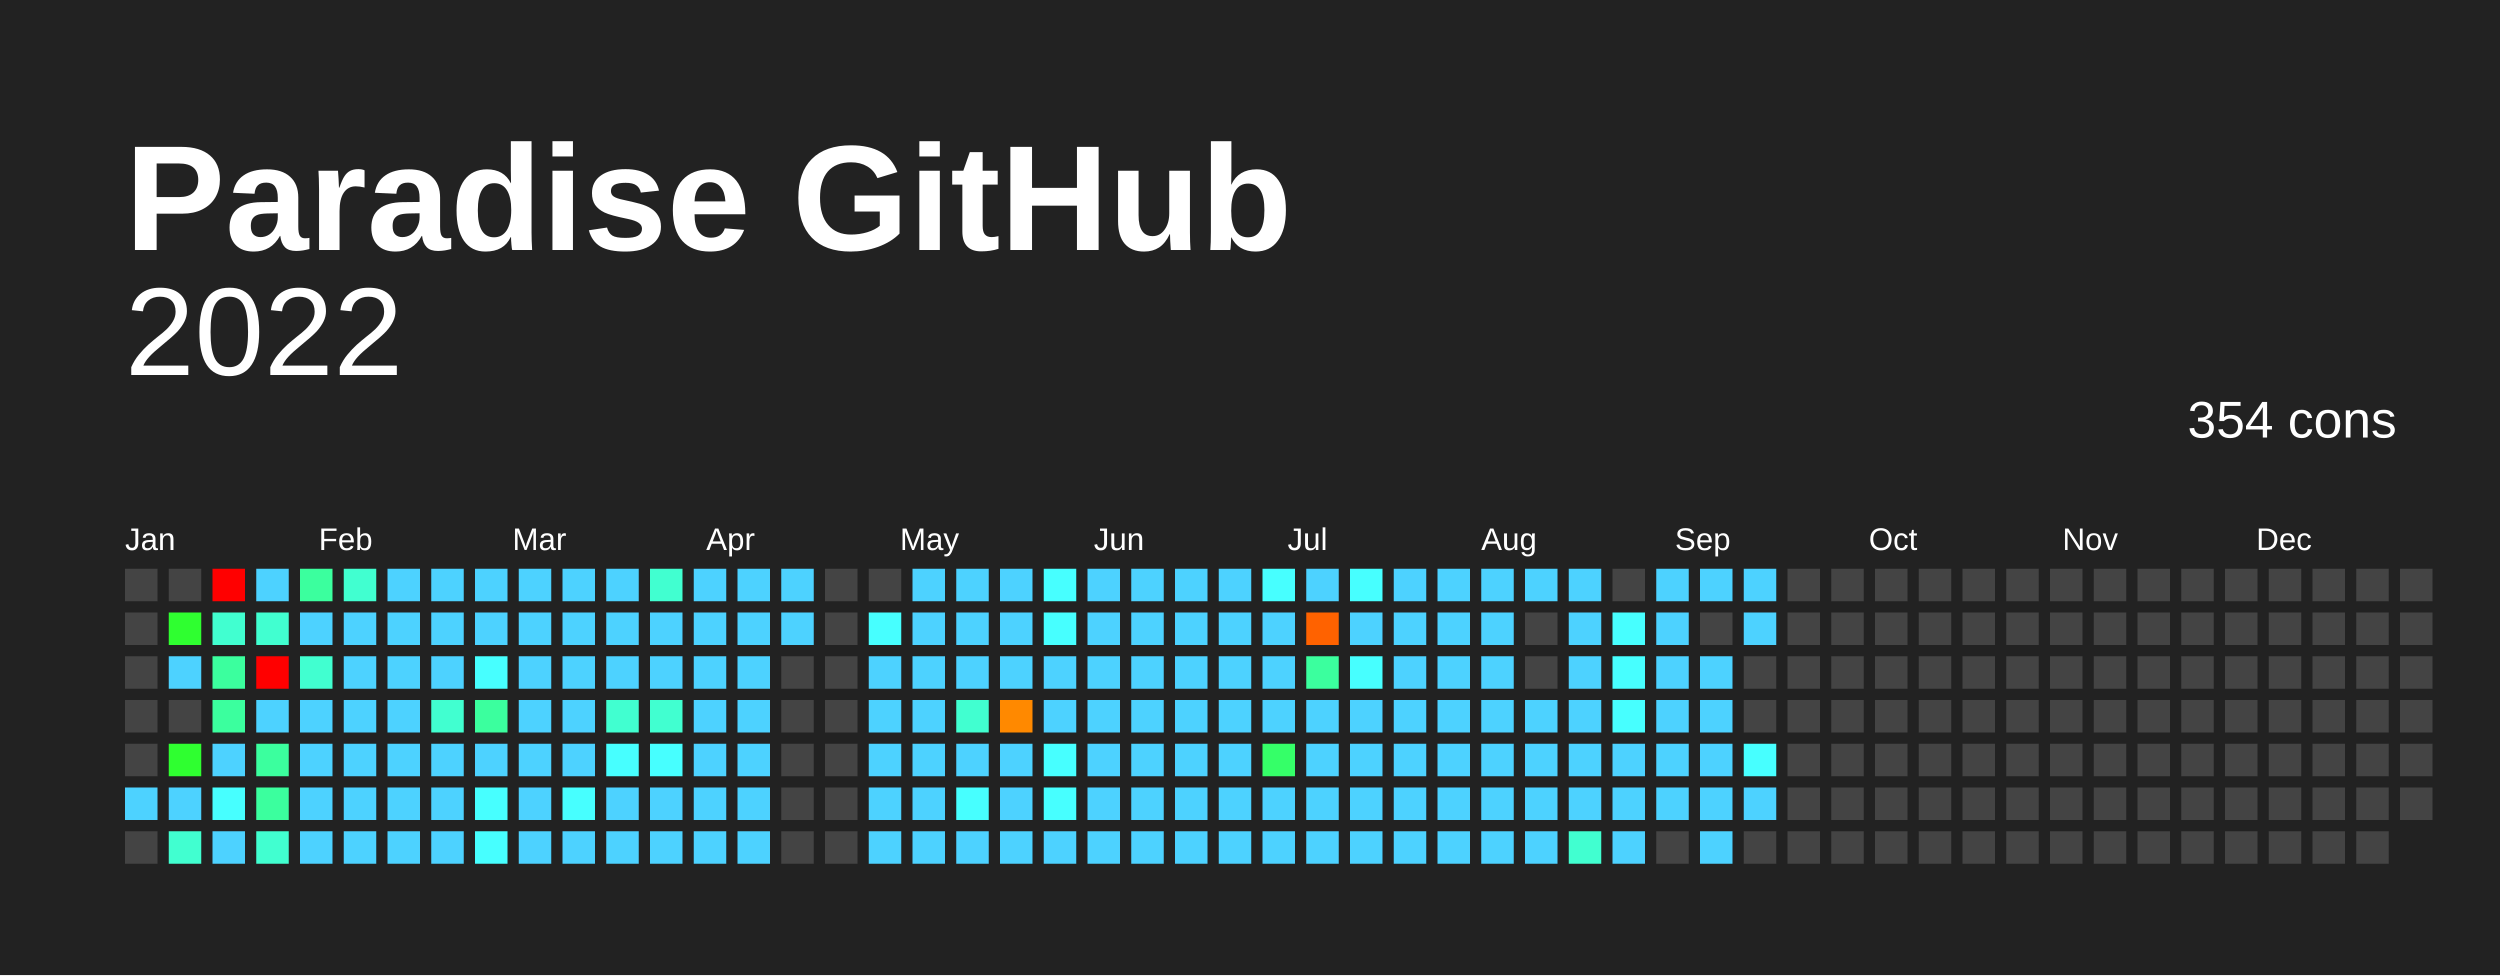
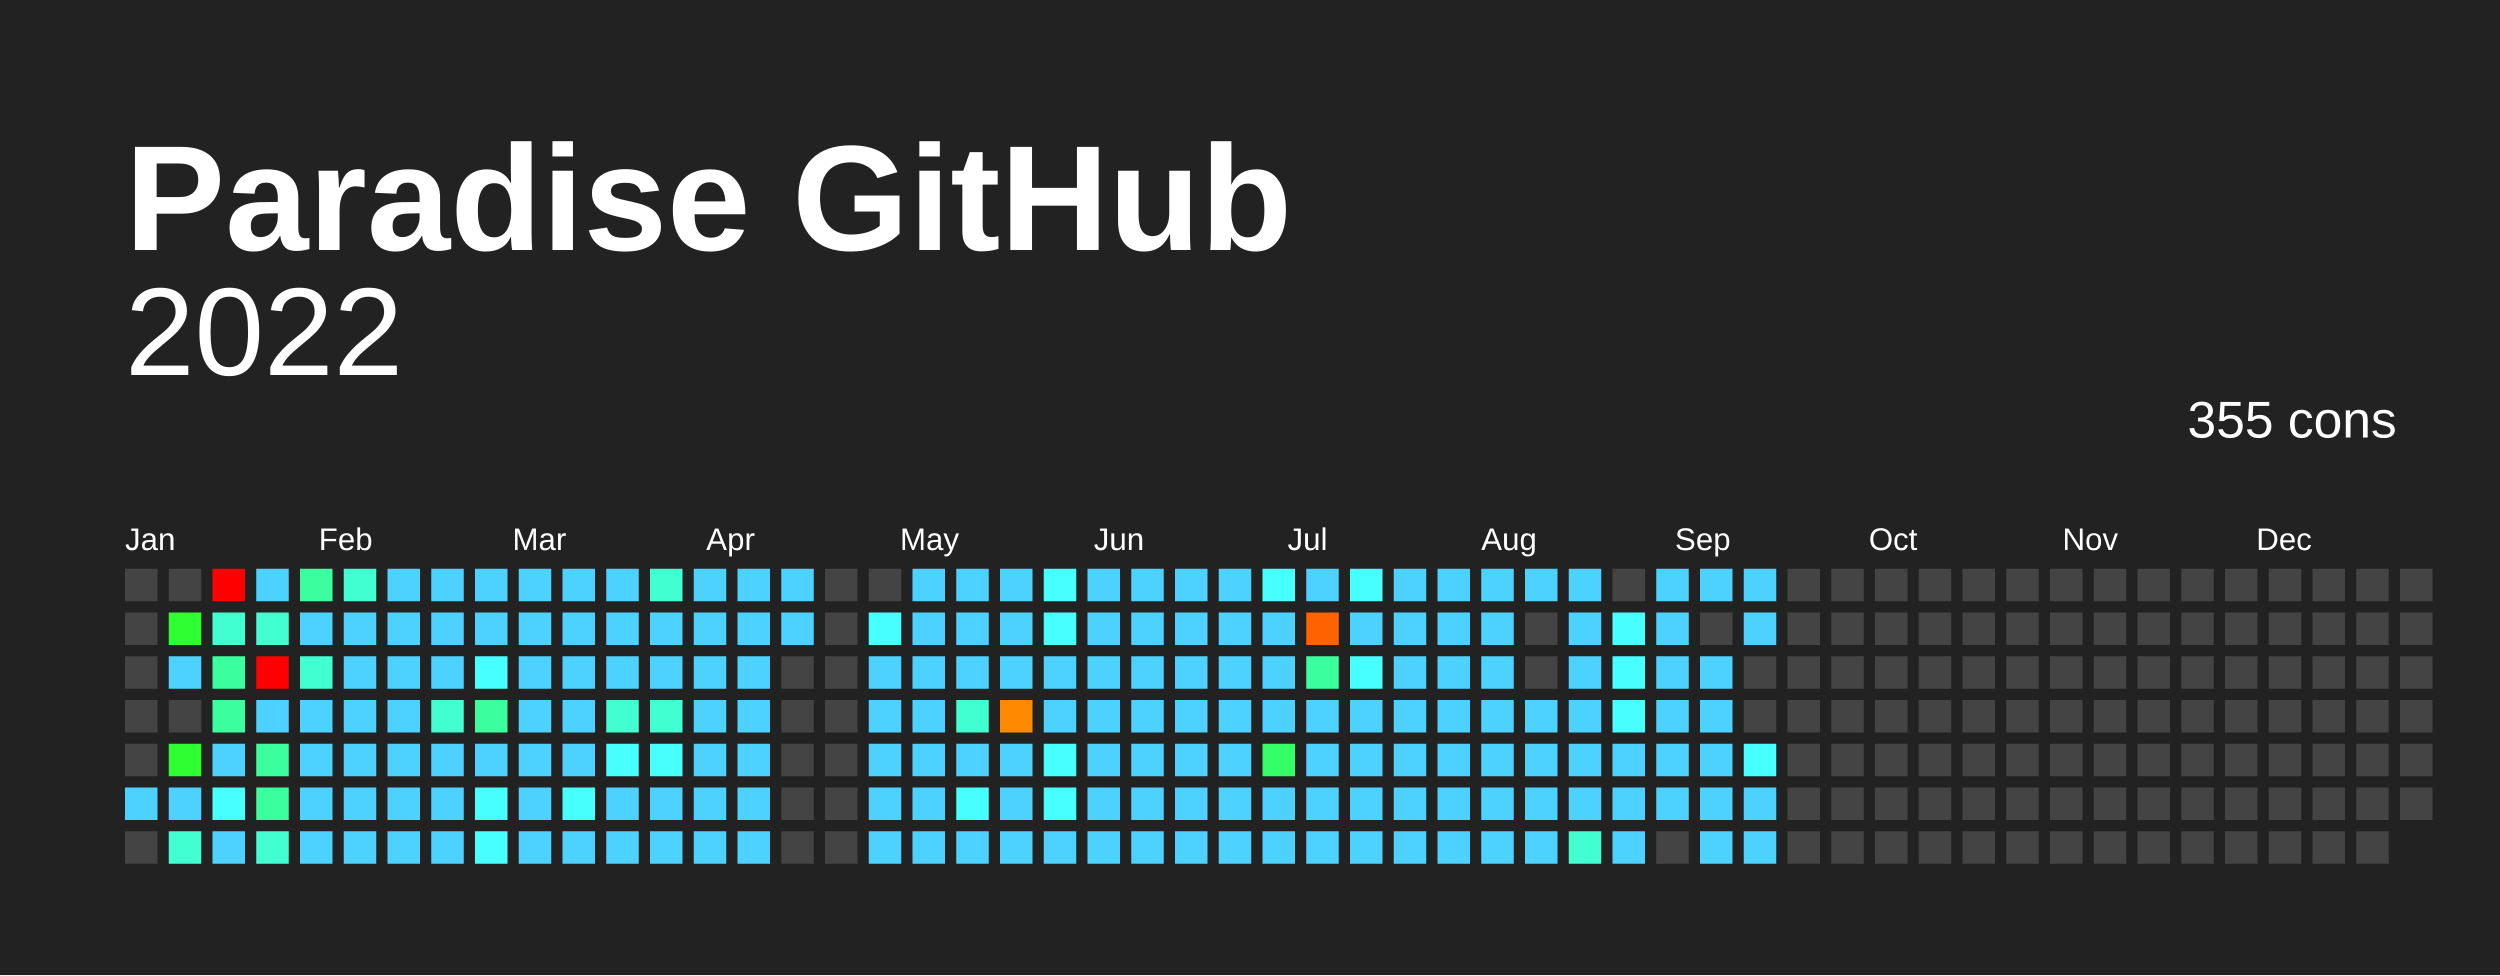
<svg xmlns="http://www.w3.org/2000/svg" baseProfile="full" height="78mm" version="1.1" viewBox="0,0,200,78" width="200mm">
  <defs />
  <rect fill="#222222" height="78" width="200" x="0" y="0" />
  <text fill="#FFFFFF" style="font-size:12px; font-family:Arial; font-weight:bold;" x="10" y="20">Paradise GitHub</text>
  <text alignment-baseline="hanging" fill="#FFFFFF" style="font-size:10.0px; font-family:Arial;" x="10" y="30">2022</text>
-   <text alignment-baseline="hanging" fill="#FFFFFF" style="font-size:4.125px; font-family:Arial;" x="175" y="35">354 cons</text>
+   <text alignment-baseline="hanging" fill="#FFFFFF" style="font-size:4.125px; font-family:Arial;" x="175" y="35">355 cons</text>
  <text fill="#FFFFFF" style="font-size:2.5px; font-family:Arial" x="10.0" y="44">Jan</text>
  <text fill="#FFFFFF" style="font-size:2.5px; font-family:Arial" x="25.5" y="44">Feb</text>
  <text fill="#FFFFFF" style="font-size:2.5px; font-family:Arial" x="41.0" y="44">Mar</text>
  <text fill="#FFFFFF" style="font-size:2.5px; font-family:Arial" x="56.5" y="44">Apr</text>
  <text fill="#FFFFFF" style="font-size:2.5px; font-family:Arial" x="72.0" y="44">May</text>
  <text fill="#FFFFFF" style="font-size:2.5px; font-family:Arial" x="87.5" y="44">Jun</text>
  <text fill="#FFFFFF" style="font-size:2.5px; font-family:Arial" x="103.0" y="44">Jul</text>
  <text fill="#FFFFFF" style="font-size:2.5px; font-family:Arial" x="118.5" y="44">Aug</text>
  <text fill="#FFFFFF" style="font-size:2.5px; font-family:Arial" x="134.0" y="44">Sep</text>
  <text fill="#FFFFFF" style="font-size:2.5px; font-family:Arial" x="149.5" y="44">Oct</text>
  <text fill="#FFFFFF" style="font-size:2.5px; font-family:Arial" x="165.0" y="44">Nov</text>
  <text fill="#FFFFFF" style="font-size:2.5px; font-family:Arial" x="180.5" y="44">Dec</text>
  <rect fill="#444444" height="2.6" width="2.6" x="10.0" y="45.5" />
  <rect fill="#444444" height="2.6" width="2.6" x="10.0" y="49.0" />
  <rect fill="#444444" height="2.6" width="2.6" x="10.0" y="52.5" />
  <rect fill="#444444" height="2.6" width="2.6" x="10.0" y="56.0" />
  <rect fill="#444444" height="2.6" width="2.6" x="10.0" y="59.5" />
  <rect fill="#4dd2ff" height="2.6" width="2.6" x="10.0" y="63.0" />
  <rect fill="#444444" height="2.6" width="2.6" x="10.0" y="66.5" />
  <rect fill="#444444" height="2.6" width="2.6" x="13.5" y="45.5" />
  <rect fill="#2fff30" height="2.6" width="2.6" x="13.5" y="49.0" />
  <rect fill="#4dd2ff" height="2.6" width="2.6" x="13.5" y="52.5" />
  <rect fill="#444444" height="2.6" width="2.6" x="13.5" y="56.0" />
  <rect fill="#2fff30" height="2.6" width="2.6" x="13.5" y="59.5" />
  <rect fill="#4dd2ff" height="2.6" width="2.6" x="13.5" y="63.0" />
  <rect fill="#41ffd0" height="2.6" width="2.6" x="13.5" y="66.5" />
  <rect fill="red" height="2.6" width="2.6" x="17.0" y="45.5" />
  <rect fill="#41ffd0" height="2.6" width="2.6" x="17.0" y="49.0" />
  <rect fill="#3bff9e" height="2.6" width="2.6" x="17.0" y="52.5" />
  <rect fill="#3bff9e" height="2.6" width="2.6" x="17.0" y="56.0" />
  <rect fill="#4dd2ff" height="2.6" width="2.6" x="17.0" y="59.5" />
  <rect fill="#47ffff" height="2.6" width="2.6" x="17.0" y="63.0" />
  <rect fill="#4dd2ff" height="2.6" width="2.6" x="17.0" y="66.5" />
  <rect fill="#4dd2ff" height="2.6" width="2.6" x="20.5" y="45.5" />
  <rect fill="#41ffd0" height="2.6" width="2.6" x="20.5" y="49.0" />
  <rect fill="red" height="2.6" width="2.6" x="20.5" y="52.5" />
  <rect fill="#4dd2ff" height="2.6" width="2.6" x="20.5" y="56.0" />
  <rect fill="#3bff9e" height="2.6" width="2.6" x="20.5" y="59.5" />
  <rect fill="#3bff9e" height="2.6" width="2.6" x="20.5" y="63.0" />
  <rect fill="#41ffd0" height="2.6" width="2.6" x="20.5" y="66.5" />
  <rect fill="#3bff9e" height="2.6" width="2.6" x="24.0" y="45.5" />
  <rect fill="#4dd2ff" height="2.6" width="2.6" x="24.0" y="49.0" />
  <rect fill="#41ffd0" height="2.6" width="2.6" x="24.0" y="52.5" />
  <rect fill="#4dd2ff" height="2.6" width="2.6" x="24.0" y="56.0" />
  <rect fill="#4dd2ff" height="2.6" width="2.6" x="24.0" y="59.5" />
  <rect fill="#4dd2ff" height="2.6" width="2.6" x="24.0" y="63.0" />
  <rect fill="#4dd2ff" height="2.6" width="2.6" x="24.0" y="66.5" />
  <rect fill="#41ffd0" height="2.6" width="2.6" x="27.5" y="45.5" />
  <rect fill="#4dd2ff" height="2.6" width="2.6" x="27.5" y="49.0" />
  <rect fill="#4dd2ff" height="2.6" width="2.6" x="27.5" y="52.5" />
  <rect fill="#4dd2ff" height="2.6" width="2.6" x="27.5" y="56.0" />
  <rect fill="#4dd2ff" height="2.6" width="2.6" x="27.5" y="59.5" />
  <rect fill="#4dd2ff" height="2.6" width="2.6" x="27.5" y="63.0" />
  <rect fill="#4dd2ff" height="2.6" width="2.6" x="27.5" y="66.5" />
  <rect fill="#4dd2ff" height="2.6" width="2.6" x="31.0" y="45.5" />
  <rect fill="#4dd2ff" height="2.6" width="2.6" x="31.0" y="49.0" />
  <rect fill="#4dd2ff" height="2.6" width="2.6" x="31.0" y="52.5" />
  <rect fill="#4dd2ff" height="2.6" width="2.6" x="31.0" y="56.0" />
  <rect fill="#4dd2ff" height="2.6" width="2.6" x="31.0" y="59.5" />
  <rect fill="#4dd2ff" height="2.6" width="2.6" x="31.0" y="63.0" />
  <rect fill="#4dd2ff" height="2.6" width="2.6" x="31.0" y="66.5" />
  <rect fill="#4dd2ff" height="2.6" width="2.6" x="34.5" y="45.5" />
  <rect fill="#4dd2ff" height="2.6" width="2.6" x="34.5" y="49.0" />
  <rect fill="#4dd2ff" height="2.6" width="2.6" x="34.5" y="52.5" />
  <rect fill="#41ffd0" height="2.6" width="2.6" x="34.5" y="56.0" />
  <rect fill="#4dd2ff" height="2.6" width="2.6" x="34.5" y="59.5" />
  <rect fill="#4dd2ff" height="2.6" width="2.6" x="34.5" y="63.0" />
  <rect fill="#4dd2ff" height="2.6" width="2.6" x="34.5" y="66.5" />
  <rect fill="#4dd2ff" height="2.6" width="2.6" x="38.0" y="45.5" />
  <rect fill="#4dd2ff" height="2.6" width="2.6" x="38.0" y="49.0" />
  <rect fill="#47ffff" height="2.6" width="2.6" x="38.0" y="52.5" />
  <rect fill="#3bff9e" height="2.6" width="2.6" x="38.0" y="56.0" />
  <rect fill="#4dd2ff" height="2.6" width="2.6" x="38.0" y="59.5" />
  <rect fill="#47ffff" height="2.6" width="2.6" x="38.0" y="63.0" />
  <rect fill="#47ffff" height="2.6" width="2.6" x="38.0" y="66.5" />
  <rect fill="#4dd2ff" height="2.6" width="2.6" x="41.5" y="45.5" />
  <rect fill="#4dd2ff" height="2.6" width="2.6" x="41.5" y="49.0" />
  <rect fill="#4dd2ff" height="2.6" width="2.6" x="41.5" y="52.5" />
  <rect fill="#4dd2ff" height="2.6" width="2.6" x="41.5" y="56.0" />
  <rect fill="#4dd2ff" height="2.6" width="2.6" x="41.5" y="59.5" />
  <rect fill="#4dd2ff" height="2.6" width="2.6" x="41.5" y="63.0" />
  <rect fill="#4dd2ff" height="2.6" width="2.6" x="41.5" y="66.5" />
  <rect fill="#4dd2ff" height="2.6" width="2.6" x="45.0" y="45.5" />
  <rect fill="#4dd2ff" height="2.6" width="2.6" x="45.0" y="49.0" />
  <rect fill="#4dd2ff" height="2.6" width="2.6" x="45.0" y="52.5" />
  <rect fill="#4dd2ff" height="2.6" width="2.6" x="45.0" y="56.0" />
  <rect fill="#4dd2ff" height="2.6" width="2.6" x="45.0" y="59.5" />
  <rect fill="#47ffff" height="2.6" width="2.6" x="45.0" y="63.0" />
  <rect fill="#4dd2ff" height="2.6" width="2.6" x="45.0" y="66.5" />
  <rect fill="#4dd2ff" height="2.6" width="2.6" x="48.5" y="45.5" />
  <rect fill="#4dd2ff" height="2.6" width="2.6" x="48.5" y="49.0" />
  <rect fill="#4dd2ff" height="2.6" width="2.6" x="48.5" y="52.5" />
  <rect fill="#41ffd0" height="2.6" width="2.6" x="48.5" y="56.0" />
  <rect fill="#47ffff" height="2.6" width="2.6" x="48.5" y="59.5" />
  <rect fill="#4dd2ff" height="2.6" width="2.6" x="48.5" y="63.0" />
  <rect fill="#4dd2ff" height="2.6" width="2.6" x="48.5" y="66.5" />
  <rect fill="#41ffd0" height="2.6" width="2.6" x="52.0" y="45.5" />
  <rect fill="#4dd2ff" height="2.6" width="2.6" x="52.0" y="49.0" />
  <rect fill="#4dd2ff" height="2.6" width="2.6" x="52.0" y="52.5" />
  <rect fill="#41ffd0" height="2.6" width="2.6" x="52.0" y="56.0" />
  <rect fill="#47ffff" height="2.6" width="2.6" x="52.0" y="59.5" />
  <rect fill="#4dd2ff" height="2.6" width="2.6" x="52.0" y="63.0" />
  <rect fill="#4dd2ff" height="2.6" width="2.6" x="52.0" y="66.5" />
  <rect fill="#4dd2ff" height="2.6" width="2.6" x="55.5" y="45.5" />
  <rect fill="#4dd2ff" height="2.6" width="2.6" x="55.5" y="49.0" />
  <rect fill="#4dd2ff" height="2.6" width="2.6" x="55.5" y="52.5" />
  <rect fill="#4dd2ff" height="2.6" width="2.6" x="55.5" y="56.0" />
  <rect fill="#4dd2ff" height="2.6" width="2.6" x="55.5" y="59.5" />
  <rect fill="#4dd2ff" height="2.6" width="2.6" x="55.5" y="63.0" />
  <rect fill="#4dd2ff" height="2.6" width="2.6" x="55.5" y="66.5" />
  <rect fill="#4dd2ff" height="2.6" width="2.6" x="59.0" y="45.5" />
  <rect fill="#4dd2ff" height="2.6" width="2.6" x="59.0" y="49.0" />
  <rect fill="#4dd2ff" height="2.6" width="2.6" x="59.0" y="52.5" />
  <rect fill="#4dd2ff" height="2.6" width="2.6" x="59.0" y="56.0" />
  <rect fill="#4dd2ff" height="2.6" width="2.6" x="59.0" y="59.5" />
  <rect fill="#4dd2ff" height="2.6" width="2.6" x="59.0" y="63.0" />
  <rect fill="#4dd2ff" height="2.6" width="2.6" x="59.0" y="66.5" />
  <rect fill="#4dd2ff" height="2.6" width="2.6" x="62.5" y="45.5" />
  <rect fill="#4dd2ff" height="2.6" width="2.6" x="62.5" y="49.0" />
  <rect fill="#444444" height="2.6" width="2.6" x="62.5" y="52.5" />
  <rect fill="#444444" height="2.6" width="2.6" x="62.5" y="56.0" />
  <rect fill="#444444" height="2.6" width="2.6" x="62.5" y="59.5" />
  <rect fill="#444444" height="2.6" width="2.6" x="62.5" y="63.0" />
  <rect fill="#444444" height="2.6" width="2.6" x="62.5" y="66.5" />
  <rect fill="#444444" height="2.6" width="2.6" x="66.0" y="45.5" />
  <rect fill="#444444" height="2.6" width="2.6" x="66.0" y="49.0" />
  <rect fill="#444444" height="2.6" width="2.6" x="66.0" y="52.5" />
  <rect fill="#444444" height="2.6" width="2.6" x="66.0" y="56.0" />
  <rect fill="#444444" height="2.6" width="2.6" x="66.0" y="59.5" />
  <rect fill="#444444" height="2.6" width="2.6" x="66.0" y="63.0" />
  <rect fill="#444444" height="2.6" width="2.6" x="66.0" y="66.5" />
  <rect fill="#444444" height="2.6" width="2.6" x="69.5" y="45.5" />
  <rect fill="#47ffff" height="2.6" width="2.6" x="69.5" y="49.0" />
  <rect fill="#4dd2ff" height="2.6" width="2.6" x="69.5" y="52.5" />
  <rect fill="#4dd2ff" height="2.6" width="2.6" x="69.5" y="56.0" />
  <rect fill="#4dd2ff" height="2.6" width="2.6" x="69.5" y="59.5" />
  <rect fill="#4dd2ff" height="2.6" width="2.6" x="69.5" y="63.0" />
  <rect fill="#4dd2ff" height="2.6" width="2.6" x="69.5" y="66.5" />
  <rect fill="#4dd2ff" height="2.6" width="2.6" x="73.0" y="45.5" />
  <rect fill="#4dd2ff" height="2.6" width="2.6" x="73.0" y="49.0" />
  <rect fill="#4dd2ff" height="2.6" width="2.6" x="73.0" y="52.5" />
  <rect fill="#4dd2ff" height="2.6" width="2.6" x="73.0" y="56.0" />
  <rect fill="#4dd2ff" height="2.6" width="2.6" x="73.0" y="59.5" />
  <rect fill="#4dd2ff" height="2.6" width="2.6" x="73.0" y="63.0" />
  <rect fill="#4dd2ff" height="2.6" width="2.6" x="73.0" y="66.5" />
  <rect fill="#4dd2ff" height="2.6" width="2.6" x="76.5" y="45.5" />
  <rect fill="#4dd2ff" height="2.6" width="2.6" x="76.5" y="49.0" />
  <rect fill="#4dd2ff" height="2.6" width="2.6" x="76.5" y="52.5" />
  <rect fill="#41ffd0" height="2.6" width="2.6" x="76.5" y="56.0" />
  <rect fill="#4dd2ff" height="2.6" width="2.6" x="76.5" y="59.5" />
  <rect fill="#47ffff" height="2.6" width="2.6" x="76.5" y="63.0" />
  <rect fill="#4dd2ff" height="2.6" width="2.6" x="76.5" y="66.5" />
  <rect fill="#4dd2ff" height="2.6" width="2.6" x="80.0" y="45.5" />
  <rect fill="#4dd2ff" height="2.6" width="2.6" x="80.0" y="49.0" />
  <rect fill="#4dd2ff" height="2.6" width="2.6" x="80.0" y="52.5" />
  <rect fill="#ff8900" height="2.6" width="2.6" x="80.0" y="56.0" />
  <rect fill="#4dd2ff" height="2.6" width="2.6" x="80.0" y="59.5" />
  <rect fill="#4dd2ff" height="2.6" width="2.6" x="80.0" y="63.0" />
  <rect fill="#4dd2ff" height="2.6" width="2.6" x="80.0" y="66.5" />
  <rect fill="#47ffff" height="2.6" width="2.6" x="83.5" y="45.5" />
  <rect fill="#47ffff" height="2.6" width="2.6" x="83.5" y="49.0" />
  <rect fill="#4dd2ff" height="2.6" width="2.6" x="83.5" y="52.5" />
  <rect fill="#4dd2ff" height="2.6" width="2.6" x="83.5" y="56.0" />
  <rect fill="#47ffff" height="2.6" width="2.6" x="83.5" y="59.5" />
  <rect fill="#47ffff" height="2.6" width="2.6" x="83.5" y="63.0" />
  <rect fill="#4dd2ff" height="2.6" width="2.6" x="83.5" y="66.5" />
  <rect fill="#4dd2ff" height="2.6" width="2.6" x="87.0" y="45.5" />
  <rect fill="#4dd2ff" height="2.6" width="2.6" x="87.0" y="49.0" />
  <rect fill="#4dd2ff" height="2.6" width="2.6" x="87.0" y="52.5" />
  <rect fill="#4dd2ff" height="2.6" width="2.6" x="87.0" y="56.0" />
  <rect fill="#4dd2ff" height="2.6" width="2.6" x="87.0" y="59.5" />
  <rect fill="#4dd2ff" height="2.6" width="2.6" x="87.0" y="63.0" />
  <rect fill="#4dd2ff" height="2.6" width="2.6" x="87.0" y="66.5" />
  <rect fill="#4dd2ff" height="2.6" width="2.6" x="90.5" y="45.5" />
  <rect fill="#4dd2ff" height="2.6" width="2.6" x="90.5" y="49.0" />
  <rect fill="#4dd2ff" height="2.6" width="2.6" x="90.5" y="52.5" />
  <rect fill="#4dd2ff" height="2.6" width="2.6" x="90.5" y="56.0" />
  <rect fill="#4dd2ff" height="2.6" width="2.6" x="90.5" y="59.5" />
  <rect fill="#4dd2ff" height="2.6" width="2.6" x="90.5" y="63.0" />
  <rect fill="#4dd2ff" height="2.6" width="2.6" x="90.5" y="66.5" />
  <rect fill="#4dd2ff" height="2.6" width="2.6" x="94.0" y="45.5" />
  <rect fill="#4dd2ff" height="2.6" width="2.6" x="94.0" y="49.0" />
  <rect fill="#4dd2ff" height="2.6" width="2.6" x="94.0" y="52.5" />
  <rect fill="#4dd2ff" height="2.6" width="2.6" x="94.0" y="56.0" />
  <rect fill="#4dd2ff" height="2.6" width="2.6" x="94.0" y="59.5" />
  <rect fill="#4dd2ff" height="2.6" width="2.6" x="94.0" y="63.0" />
  <rect fill="#4dd2ff" height="2.6" width="2.6" x="94.0" y="66.5" />
  <rect fill="#4dd2ff" height="2.6" width="2.6" x="97.5" y="45.5" />
  <rect fill="#4dd2ff" height="2.6" width="2.6" x="97.5" y="49.0" />
  <rect fill="#4dd2ff" height="2.6" width="2.6" x="97.5" y="52.5" />
  <rect fill="#4dd2ff" height="2.6" width="2.6" x="97.5" y="56.0" />
  <rect fill="#4dd2ff" height="2.6" width="2.6" x="97.5" y="59.5" />
  <rect fill="#4dd2ff" height="2.6" width="2.6" x="97.5" y="63.0" />
  <rect fill="#4dd2ff" height="2.6" width="2.6" x="97.5" y="66.5" />
  <rect fill="#47ffff" height="2.6" width="2.6" x="101.0" y="45.5" />
  <rect fill="#4dd2ff" height="2.6" width="2.6" x="101.0" y="49.0" />
  <rect fill="#4dd2ff" height="2.6" width="2.6" x="101.0" y="52.5" />
  <rect fill="#4dd2ff" height="2.6" width="2.6" x="101.0" y="56.0" />
  <rect fill="#35ff68" height="2.6" width="2.6" x="101.0" y="59.5" />
  <rect fill="#4dd2ff" height="2.6" width="2.6" x="101.0" y="63.0" />
  <rect fill="#4dd2ff" height="2.6" width="2.6" x="101.0" y="66.5" />
  <rect fill="#4dd2ff" height="2.6" width="2.6" x="104.5" y="45.5" />
  <rect fill="#ff6200" height="2.6" width="2.6" x="104.5" y="49.0" />
  <rect fill="#3bff9e" height="2.6" width="2.6" x="104.5" y="52.5" />
  <rect fill="#4dd2ff" height="2.6" width="2.6" x="104.5" y="56.0" />
  <rect fill="#4dd2ff" height="2.6" width="2.6" x="104.5" y="59.5" />
  <rect fill="#4dd2ff" height="2.6" width="2.6" x="104.5" y="63.0" />
  <rect fill="#4dd2ff" height="2.6" width="2.6" x="104.5" y="66.5" />
  <rect fill="#47ffff" height="2.6" width="2.6" x="108.0" y="45.5" />
  <rect fill="#4dd2ff" height="2.6" width="2.6" x="108.0" y="49.0" />
  <rect fill="#47ffff" height="2.6" width="2.6" x="108.0" y="52.5" />
  <rect fill="#4dd2ff" height="2.6" width="2.6" x="108.0" y="56.0" />
  <rect fill="#4dd2ff" height="2.6" width="2.6" x="108.0" y="59.5" />
  <rect fill="#4dd2ff" height="2.6" width="2.6" x="108.0" y="63.0" />
  <rect fill="#4dd2ff" height="2.6" width="2.6" x="108.0" y="66.5" />
  <rect fill="#4dd2ff" height="2.6" width="2.6" x="111.5" y="45.5" />
  <rect fill="#4dd2ff" height="2.6" width="2.6" x="111.5" y="49.0" />
  <rect fill="#4dd2ff" height="2.6" width="2.6" x="111.5" y="52.5" />
  <rect fill="#4dd2ff" height="2.6" width="2.6" x="111.5" y="56.0" />
  <rect fill="#4dd2ff" height="2.6" width="2.6" x="111.5" y="59.5" />
  <rect fill="#4dd2ff" height="2.6" width="2.6" x="111.5" y="63.0" />
  <rect fill="#4dd2ff" height="2.6" width="2.6" x="111.5" y="66.5" />
  <rect fill="#4dd2ff" height="2.6" width="2.6" x="115.0" y="45.5" />
  <rect fill="#4dd2ff" height="2.6" width="2.6" x="115.0" y="49.0" />
  <rect fill="#4dd2ff" height="2.6" width="2.6" x="115.0" y="52.5" />
  <rect fill="#4dd2ff" height="2.6" width="2.6" x="115.0" y="56.0" />
  <rect fill="#4dd2ff" height="2.6" width="2.6" x="115.0" y="59.5" />
  <rect fill="#4dd2ff" height="2.6" width="2.6" x="115.0" y="63.0" />
  <rect fill="#4dd2ff" height="2.6" width="2.6" x="115.0" y="66.5" />
  <rect fill="#4dd2ff" height="2.6" width="2.6" x="118.5" y="45.5" />
  <rect fill="#4dd2ff" height="2.6" width="2.6" x="118.5" y="49.0" />
  <rect fill="#4dd2ff" height="2.6" width="2.6" x="118.5" y="52.5" />
  <rect fill="#4dd2ff" height="2.6" width="2.6" x="118.5" y="56.0" />
  <rect fill="#4dd2ff" height="2.6" width="2.6" x="118.5" y="59.5" />
  <rect fill="#4dd2ff" height="2.6" width="2.6" x="118.5" y="63.0" />
  <rect fill="#4dd2ff" height="2.6" width="2.6" x="118.5" y="66.5" />
  <rect fill="#4dd2ff" height="2.6" width="2.6" x="122.0" y="45.5" />
  <rect fill="#444444" height="2.6" width="2.6" x="122.0" y="49.0" />
  <rect fill="#444444" height="2.6" width="2.6" x="122.0" y="52.5" />
  <rect fill="#4dd2ff" height="2.6" width="2.6" x="122.0" y="56.0" />
  <rect fill="#4dd2ff" height="2.6" width="2.6" x="122.0" y="59.5" />
  <rect fill="#4dd2ff" height="2.6" width="2.6" x="122.0" y="63.0" />
  <rect fill="#4dd2ff" height="2.6" width="2.6" x="122.0" y="66.5" />
  <rect fill="#4dd2ff" height="2.6" width="2.6" x="125.5" y="45.5" />
  <rect fill="#4dd2ff" height="2.6" width="2.6" x="125.5" y="49.0" />
  <rect fill="#4dd2ff" height="2.6" width="2.6" x="125.5" y="52.5" />
  <rect fill="#4dd2ff" height="2.6" width="2.6" x="125.5" y="56.0" />
  <rect fill="#4dd2ff" height="2.6" width="2.6" x="125.5" y="59.5" />
  <rect fill="#4dd2ff" height="2.6" width="2.6" x="125.5" y="63.0" />
  <rect fill="#41ffd0" height="2.6" width="2.6" x="125.5" y="66.5" />
  <rect fill="#444444" height="2.6" width="2.6" x="129.0" y="45.5" />
  <rect fill="#47ffff" height="2.6" width="2.6" x="129.0" y="49.0" />
  <rect fill="#47ffff" height="2.6" width="2.6" x="129.0" y="52.5" />
  <rect fill="#47ffff" height="2.6" width="2.6" x="129.0" y="56.0" />
  <rect fill="#4dd2ff" height="2.6" width="2.6" x="129.0" y="59.5" />
  <rect fill="#4dd2ff" height="2.6" width="2.6" x="129.0" y="63.0" />
  <rect fill="#4dd2ff" height="2.6" width="2.6" x="129.0" y="66.5" />
  <rect fill="#4dd2ff" height="2.6" width="2.6" x="132.5" y="45.5" />
  <rect fill="#4dd2ff" height="2.6" width="2.6" x="132.5" y="49.0" />
  <rect fill="#4dd2ff" height="2.6" width="2.6" x="132.5" y="52.5" />
  <rect fill="#4dd2ff" height="2.6" width="2.6" x="132.5" y="56.0" />
  <rect fill="#4dd2ff" height="2.6" width="2.6" x="132.5" y="59.5" />
  <rect fill="#4dd2ff" height="2.6" width="2.6" x="132.5" y="63.0" />
  <rect fill="#444444" height="2.6" width="2.6" x="132.5" y="66.5" />
  <rect fill="#4dd2ff" height="2.6" width="2.6" x="136.0" y="45.5" />
  <rect fill="#444444" height="2.6" width="2.6" x="136.0" y="49.0" />
  <rect fill="#4dd2ff" height="2.6" width="2.6" x="136.0" y="52.5" />
  <rect fill="#4dd2ff" height="2.6" width="2.6" x="136.0" y="56.0" />
  <rect fill="#4dd2ff" height="2.6" width="2.6" x="136.0" y="59.5" />
  <rect fill="#4dd2ff" height="2.6" width="2.6" x="136.0" y="63.0" />
  <rect fill="#4dd2ff" height="2.6" width="2.6" x="136.0" y="66.5" />
  <rect fill="#4dd2ff" height="2.6" width="2.6" x="139.5" y="45.5" />
  <rect fill="#4dd2ff" height="2.6" width="2.6" x="139.5" y="49.0" />
  <rect fill="#444444" height="2.6" width="2.6" x="139.5" y="52.5" />
  <rect fill="#444444" height="2.6" width="2.6" x="139.5" y="56.0" />
  <rect fill="#47ffff" height="2.6" width="2.6" x="139.5" y="59.5" />
  <rect fill="#4dd2ff" height="2.6" width="2.6" x="139.5" y="63.0" />
-   <rect fill="#444444" height="2.6" width="2.6" x="139.5" y="66.5" />
+   <rect fill="#4dd2ff" height="2.6" width="2.6" x="139.5" y="66.5" />
  <rect fill="#444444" height="2.6" width="2.6" x="143.0" y="45.5" />
  <rect fill="#444444" height="2.6" width="2.6" x="143.0" y="49.0" />
  <rect fill="#444444" height="2.6" width="2.6" x="143.0" y="52.5" />
  <rect fill="#444444" height="2.6" width="2.6" x="143.0" y="56.0" />
  <rect fill="#444444" height="2.6" width="2.6" x="143.0" y="59.5" />
  <rect fill="#444444" height="2.6" width="2.6" x="143.0" y="63.0" />
  <rect fill="#444444" height="2.6" width="2.6" x="143.0" y="66.5" />
  <rect fill="#444444" height="2.6" width="2.6" x="146.5" y="45.5" />
  <rect fill="#444444" height="2.6" width="2.6" x="146.5" y="49.0" />
  <rect fill="#444444" height="2.6" width="2.6" x="146.5" y="52.5" />
  <rect fill="#444444" height="2.6" width="2.6" x="146.5" y="56.0" />
  <rect fill="#444444" height="2.6" width="2.6" x="146.5" y="59.5" />
  <rect fill="#444444" height="2.6" width="2.6" x="146.5" y="63.0" />
  <rect fill="#444444" height="2.6" width="2.6" x="146.5" y="66.5" />
  <rect fill="#444444" height="2.6" width="2.6" x="150.0" y="45.5" />
  <rect fill="#444444" height="2.6" width="2.6" x="150.0" y="49.0" />
  <rect fill="#444444" height="2.6" width="2.6" x="150.0" y="52.5" />
  <rect fill="#444444" height="2.6" width="2.6" x="150.0" y="56.0" />
  <rect fill="#444444" height="2.6" width="2.6" x="150.0" y="59.5" />
  <rect fill="#444444" height="2.6" width="2.6" x="150.0" y="63.0" />
  <rect fill="#444444" height="2.6" width="2.6" x="150.0" y="66.5" />
  <rect fill="#444444" height="2.6" width="2.6" x="153.5" y="45.5" />
  <rect fill="#444444" height="2.6" width="2.6" x="153.5" y="49.0" />
  <rect fill="#444444" height="2.6" width="2.6" x="153.5" y="52.5" />
  <rect fill="#444444" height="2.6" width="2.6" x="153.5" y="56.0" />
  <rect fill="#444444" height="2.6" width="2.6" x="153.5" y="59.5" />
  <rect fill="#444444" height="2.6" width="2.6" x="153.5" y="63.0" />
  <rect fill="#444444" height="2.6" width="2.6" x="153.5" y="66.5" />
  <rect fill="#444444" height="2.6" width="2.6" x="157.0" y="45.5" />
  <rect fill="#444444" height="2.6" width="2.6" x="157.0" y="49.0" />
  <rect fill="#444444" height="2.6" width="2.6" x="157.0" y="52.5" />
  <rect fill="#444444" height="2.6" width="2.6" x="157.0" y="56.0" />
  <rect fill="#444444" height="2.6" width="2.6" x="157.0" y="59.5" />
  <rect fill="#444444" height="2.6" width="2.6" x="157.0" y="63.0" />
  <rect fill="#444444" height="2.6" width="2.6" x="157.0" y="66.5" />
  <rect fill="#444444" height="2.6" width="2.6" x="160.5" y="45.5" />
  <rect fill="#444444" height="2.6" width="2.6" x="160.5" y="49.0" />
  <rect fill="#444444" height="2.6" width="2.6" x="160.5" y="52.5" />
  <rect fill="#444444" height="2.6" width="2.6" x="160.5" y="56.0" />
  <rect fill="#444444" height="2.6" width="2.6" x="160.5" y="59.5" />
  <rect fill="#444444" height="2.6" width="2.6" x="160.5" y="63.0" />
  <rect fill="#444444" height="2.6" width="2.6" x="160.5" y="66.5" />
  <rect fill="#444444" height="2.6" width="2.6" x="164.0" y="45.5" />
  <rect fill="#444444" height="2.6" width="2.6" x="164.0" y="49.0" />
  <rect fill="#444444" height="2.6" width="2.6" x="164.0" y="52.5" />
  <rect fill="#444444" height="2.6" width="2.6" x="164.0" y="56.0" />
  <rect fill="#444444" height="2.6" width="2.6" x="164.0" y="59.5" />
  <rect fill="#444444" height="2.6" width="2.6" x="164.0" y="63.0" />
  <rect fill="#444444" height="2.6" width="2.6" x="164.0" y="66.5" />
  <rect fill="#444444" height="2.6" width="2.6" x="167.5" y="45.5" />
  <rect fill="#444444" height="2.6" width="2.6" x="167.5" y="49.0" />
  <rect fill="#444444" height="2.6" width="2.6" x="167.5" y="52.5" />
  <rect fill="#444444" height="2.6" width="2.6" x="167.5" y="56.0" />
  <rect fill="#444444" height="2.6" width="2.6" x="167.5" y="59.5" />
  <rect fill="#444444" height="2.6" width="2.6" x="167.5" y="63.0" />
  <rect fill="#444444" height="2.6" width="2.6" x="167.5" y="66.5" />
  <rect fill="#444444" height="2.6" width="2.6" x="171.0" y="45.5" />
  <rect fill="#444444" height="2.6" width="2.6" x="171.0" y="49.0" />
  <rect fill="#444444" height="2.6" width="2.6" x="171.0" y="52.5" />
  <rect fill="#444444" height="2.6" width="2.6" x="171.0" y="56.0" />
  <rect fill="#444444" height="2.6" width="2.6" x="171.0" y="59.5" />
  <rect fill="#444444" height="2.6" width="2.6" x="171.0" y="63.0" />
  <rect fill="#444444" height="2.6" width="2.6" x="171.0" y="66.5" />
  <rect fill="#444444" height="2.6" width="2.6" x="174.5" y="45.5" />
  <rect fill="#444444" height="2.6" width="2.6" x="174.5" y="49.0" />
  <rect fill="#444444" height="2.6" width="2.6" x="174.5" y="52.5" />
  <rect fill="#444444" height="2.6" width="2.6" x="174.5" y="56.0" />
  <rect fill="#444444" height="2.6" width="2.6" x="174.5" y="59.5" />
  <rect fill="#444444" height="2.6" width="2.6" x="174.5" y="63.0" />
  <rect fill="#444444" height="2.6" width="2.6" x="174.5" y="66.5" />
  <rect fill="#444444" height="2.6" width="2.6" x="178.0" y="45.5" />
  <rect fill="#444444" height="2.6" width="2.6" x="178.0" y="49.0" />
  <rect fill="#444444" height="2.6" width="2.6" x="178.0" y="52.5" />
  <rect fill="#444444" height="2.6" width="2.6" x="178.0" y="56.0" />
  <rect fill="#444444" height="2.6" width="2.6" x="178.0" y="59.5" />
  <rect fill="#444444" height="2.6" width="2.6" x="178.0" y="63.0" />
  <rect fill="#444444" height="2.6" width="2.6" x="178.0" y="66.5" />
  <rect fill="#444444" height="2.6" width="2.6" x="181.5" y="45.5" />
  <rect fill="#444444" height="2.6" width="2.6" x="181.5" y="49.0" />
  <rect fill="#444444" height="2.6" width="2.6" x="181.5" y="52.5" />
  <rect fill="#444444" height="2.6" width="2.6" x="181.5" y="56.0" />
  <rect fill="#444444" height="2.6" width="2.6" x="181.5" y="59.5" />
  <rect fill="#444444" height="2.6" width="2.6" x="181.5" y="63.0" />
  <rect fill="#444444" height="2.6" width="2.6" x="181.5" y="66.5" />
  <rect fill="#444444" height="2.6" width="2.6" x="185.0" y="45.5" />
  <rect fill="#444444" height="2.6" width="2.6" x="185.0" y="49.0" />
  <rect fill="#444444" height="2.6" width="2.6" x="185.0" y="52.5" />
  <rect fill="#444444" height="2.6" width="2.6" x="185.0" y="56.0" />
  <rect fill="#444444" height="2.6" width="2.6" x="185.0" y="59.5" />
  <rect fill="#444444" height="2.6" width="2.6" x="185.0" y="63.0" />
  <rect fill="#444444" height="2.6" width="2.6" x="185.0" y="66.5" />
  <rect fill="#444444" height="2.6" width="2.6" x="188.5" y="45.5" />
  <rect fill="#444444" height="2.6" width="2.6" x="188.5" y="49.0" />
  <rect fill="#444444" height="2.6" width="2.6" x="188.5" y="52.5" />
  <rect fill="#444444" height="2.6" width="2.6" x="188.5" y="56.0" />
  <rect fill="#444444" height="2.6" width="2.6" x="188.5" y="59.5" />
  <rect fill="#444444" height="2.6" width="2.6" x="188.5" y="63.0" />
  <rect fill="#444444" height="2.6" width="2.6" x="188.5" y="66.5" />
  <rect fill="#444444" height="2.6" width="2.6" x="192.0" y="45.5" />
  <rect fill="#444444" height="2.6" width="2.6" x="192.0" y="49.0" />
  <rect fill="#444444" height="2.6" width="2.6" x="192.0" y="52.5" />
  <rect fill="#444444" height="2.6" width="2.6" x="192.0" y="56.0" />
  <rect fill="#444444" height="2.6" width="2.6" x="192.0" y="59.5" />
  <rect fill="#444444" height="2.6" width="2.6" x="192.0" y="63.0" />
</svg>
